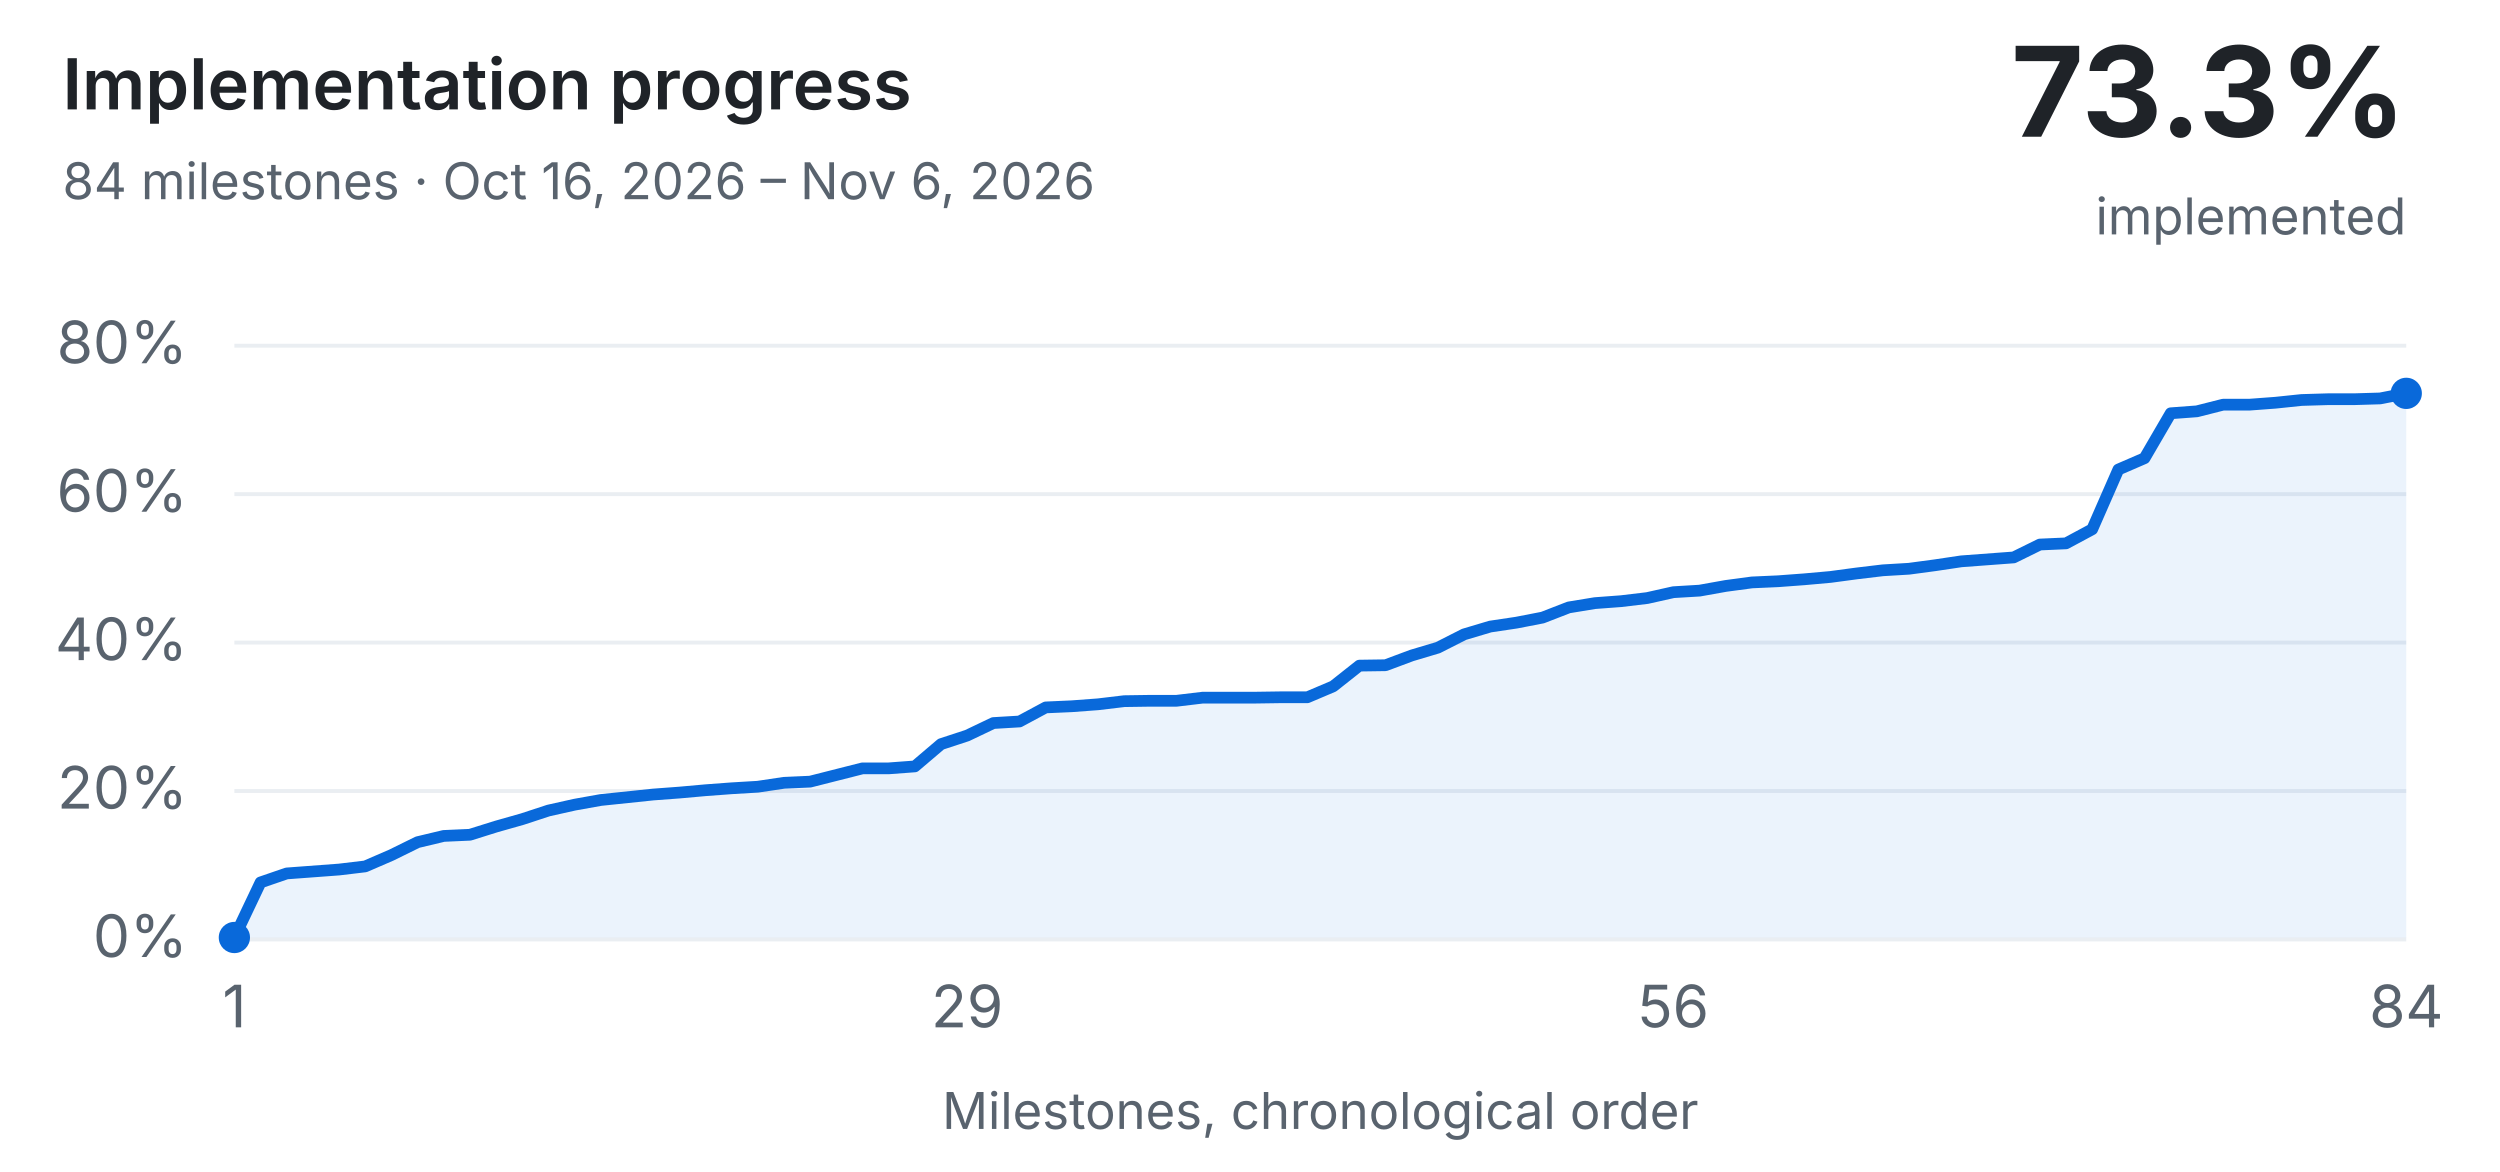
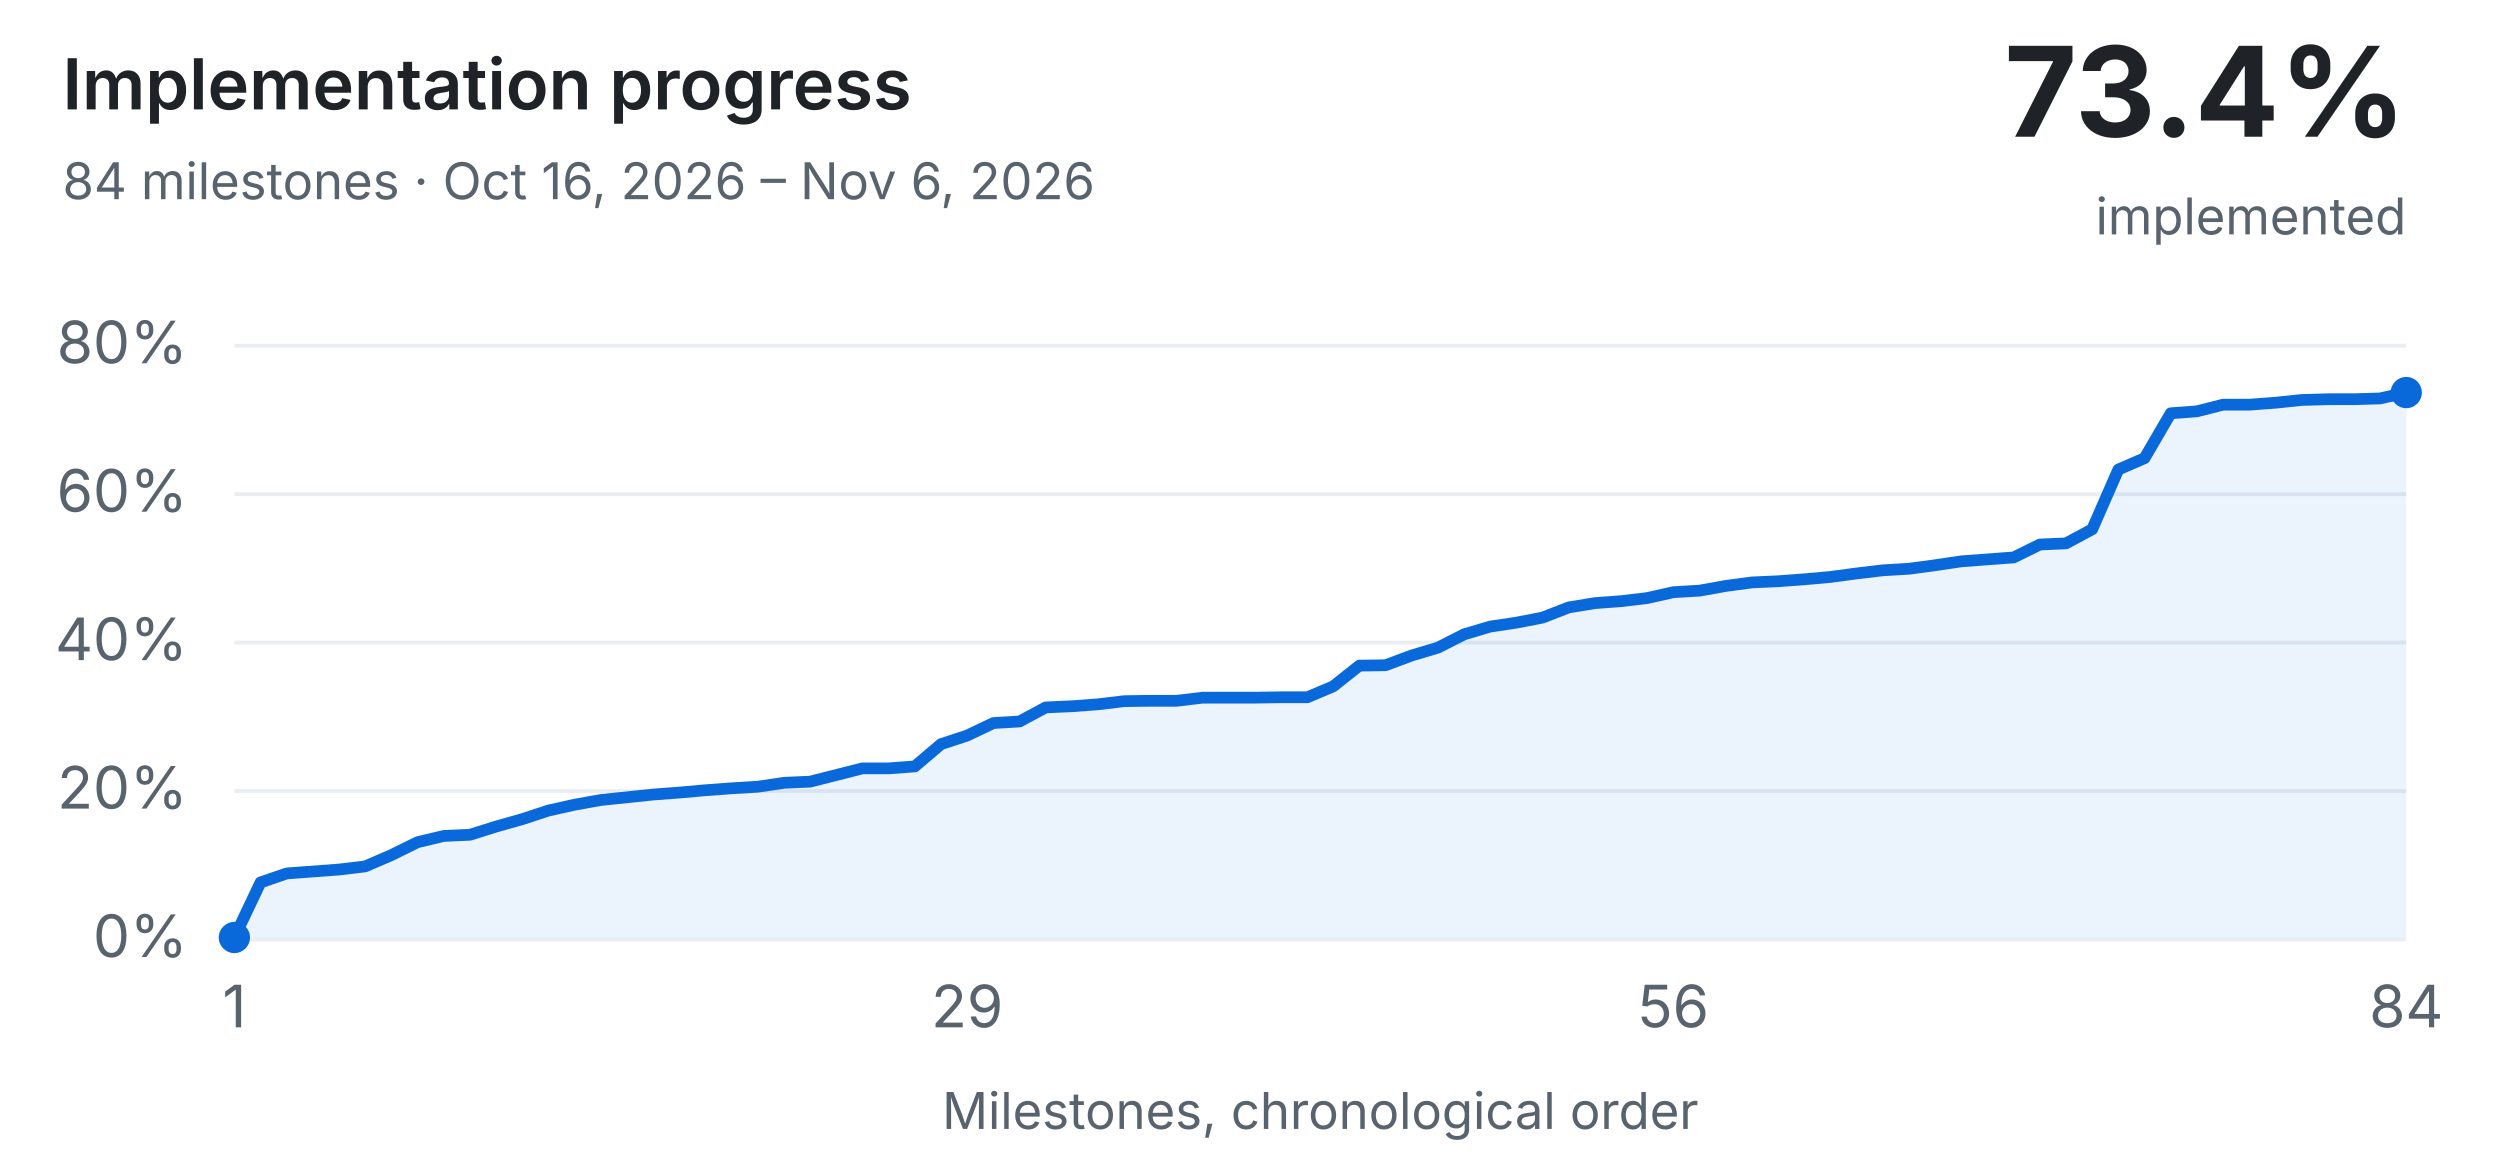
<svg xmlns="http://www.w3.org/2000/svg" width="640" height="300" viewBox="0 0 640 300" role="img" aria-labelledby="history-title history-description">
  <style>text{font:13px system-ui,-apple-system,Segoe UI,sans-serif;fill:#1f2328}.dim{fill:#59636e}.bg{fill:#eaeef2}.done{fill:#1a7f37}.part{fill:#d4a72c}.unchecked{fill:#0969da}@media (prefers-color-scheme:dark){text{fill:#e6edf3}.dim{fill:#9198a1}.bg{fill:#30363d}.done{fill:#3fb950}}</style>
  <style>
  .history-heading{font-size:18px;font-weight:600}
  .history-value{font-size:32px;font-weight:650}
  .history-axis{font-size:15px}
  .history-line{fill:none;stroke:#0969da;stroke-width:3;stroke-linecap:round;stroke-linejoin:round}
  .history-point,.history-area{fill:#0969da}
  .history-area{fill-opacity:.08}
  @media (prefers-color-scheme:dark){.history-line{stroke:#58a6ff}.history-point,.history-area{fill:#58a6ff}}
</style>
  <text class="history-heading" x="16" y="28">Implementation progress</text>
  <text class="dim" x="16" y="51">84 milestones · Oct 16, 2026 – Nov 6, 2026</text>
-   <text class="history-value" x="616" y="35" text-anchor="end">73.3%</text>
+   <text class="history-value" x="616" y="35" text-anchor="end">73.4%</text>
  <text class="dim" x="616" y="60" text-anchor="end">implemented</text>
  <rect class="bg" x="60" y="240.0" width="556" height="1" />
  <text class="dim history-axis" x="48" y="245.0" text-anchor="end">0%</text>
  <rect class="bg" x="60" y="202.0" width="556" height="1" />
  <text class="dim history-axis" x="48" y="207.0" text-anchor="end">20%</text>
  <rect class="bg" x="60" y="164.0" width="556" height="1" />
  <text class="dim history-axis" x="48" y="169.0" text-anchor="end">40%</text>
  <rect class="bg" x="60" y="126.0" width="556" height="1" />
  <text class="dim history-axis" x="48" y="131.0" text-anchor="end">60%</text>
  <rect class="bg" x="60" y="88.0" width="556" height="1" />
  <text class="dim history-axis" x="48" y="93.0" text-anchor="end">80%</text>
-   <polygon class="history-area" points="60.0,240 60.0,240.0 66.7,225.9 73.4,223.6 80.1,223.1 86.8,222.6 93.5,221.8 100.2,218.9 106.9,215.6 113.6,214.0 120.3,213.7 127.0,211.6 133.7,209.7 140.4,207.5 147.1,206.0 153.8,204.8 160.5,204.1 167.2,203.4 173.9,202.9 180.6,202.3 187.3,201.8 194.0,201.4 200.7,200.4 207.4,200.1 214.1,198.4 220.8,196.7 227.5,196.7 234.2,196.2 240.9,190.5 247.6,188.3 254.3,185.1 261.0,184.7 267.7,181.1 274.4,180.8 281.1,180.3 287.8,179.5 294.5,179.4 301.2,179.4 307.9,178.6 314.6,178.6 321.3,178.6 328.0,178.5 334.7,178.5 341.3,175.7 348.0,170.4 354.7,170.3 361.4,167.8 368.1,165.8 374.8,162.4 381.5,160.4 388.2,159.4 394.9,158.1 401.6,155.5 408.3,154.4 415.0,153.9 421.7,153.1 428.4,151.6 435.1,151.2 441.8,150.0 448.5,149.1 455.2,148.8 461.9,148.3 468.6,147.7 475.3,146.8 482.0,146.0 488.7,145.6 495.4,144.7 502.1,143.7 508.8,143.2 515.5,142.7 522.2,139.4 528.9,139.1 535.6,135.5 542.3,120.2 549.0,117.3 555.7,105.8 562.4,105.3 569.1,103.6 575.8,103.6 582.5,103.1 589.2,102.4 595.9,102.2 602.6,102.2 609.3,102.0 616.0,100.7 616.0,240" />
-   <polyline class="history-line" points="60.0,240.0 66.7,225.9 73.4,223.6 80.1,223.1 86.8,222.6 93.5,221.8 100.2,218.9 106.9,215.6 113.6,214.0 120.3,213.7 127.0,211.6 133.7,209.7 140.4,207.5 147.1,206.0 153.8,204.8 160.5,204.1 167.2,203.4 173.9,202.9 180.6,202.3 187.3,201.8 194.0,201.4 200.7,200.4 207.4,200.1 214.1,198.4 220.8,196.7 227.5,196.7 234.2,196.2 240.9,190.5 247.6,188.3 254.3,185.1 261.0,184.7 267.7,181.1 274.4,180.8 281.1,180.3 287.8,179.5 294.5,179.4 301.2,179.4 307.9,178.6 314.6,178.6 321.3,178.6 328.0,178.5 334.7,178.5 341.3,175.7 348.0,170.4 354.7,170.3 361.4,167.8 368.1,165.8 374.8,162.4 381.5,160.4 388.2,159.4 394.9,158.1 401.6,155.5 408.3,154.4 415.0,153.9 421.7,153.1 428.4,151.6 435.1,151.2 441.8,150.0 448.5,149.1 455.2,148.8 461.9,148.3 468.6,147.7 475.3,146.8 482.0,146.0 488.7,145.6 495.4,144.7 502.1,143.7 508.8,143.2 515.5,142.7 522.2,139.4 528.9,139.1 535.6,135.5 542.3,120.2 549.0,117.3 555.7,105.8 562.4,105.3 569.1,103.6 575.8,103.6 582.5,103.1 589.2,102.4 595.9,102.2 602.6,102.2 609.3,102.0 616.0,100.7" />
+   <polygon class="history-area" points="60.0,240 60.0,240.0 66.7,225.9 73.4,223.6 80.1,223.1 86.8,222.6 93.5,221.8 100.2,218.9 106.9,215.6 113.6,214.0 120.3,213.7 127.0,211.6 133.7,209.7 140.4,207.5 147.1,206.0 153.8,204.8 160.5,204.1 167.2,203.4 173.9,202.9 180.6,202.3 187.3,201.8 194.0,201.4 200.7,200.4 207.4,200.1 214.1,198.4 220.8,196.7 227.5,196.7 234.2,196.2 240.9,190.5 247.6,188.3 254.3,185.1 261.0,184.7 267.7,181.1 274.4,180.8 281.1,180.3 287.8,179.5 294.5,179.4 301.2,179.4 307.9,178.6 314.6,178.6 321.3,178.6 328.0,178.5 334.7,178.5 341.3,175.7 348.0,170.4 354.7,170.3 361.4,167.8 368.1,165.8 374.8,162.4 381.5,160.4 388.2,159.4 394.9,158.1 401.6,155.5 408.3,154.4 415.0,153.9 421.7,153.1 428.4,151.6 435.1,151.2 441.8,150.0 448.5,149.1 455.2,148.8 461.9,148.3 468.6,147.7 475.3,146.8 482.0,146.0 488.7,145.6 495.4,144.7 502.1,143.7 508.8,143.2 515.5,142.7 522.2,139.4 528.9,139.1 535.6,135.5 542.3,120.2 549.0,117.3 555.7,105.8 562.4,105.3 569.1,103.6 575.8,103.6 582.5,103.1 589.2,102.4 595.9,102.2 602.6,102.2 609.3,102.0 616.0,100.5 616.0,240" />
+   <polyline class="history-line" points="60.0,240.0 66.7,225.9 73.4,223.6 80.1,223.1 86.8,222.6 93.5,221.8 100.2,218.9 106.9,215.6 113.6,214.0 120.3,213.7 127.0,211.6 133.7,209.7 140.4,207.5 147.1,206.0 153.8,204.8 160.5,204.1 167.2,203.4 173.9,202.9 180.6,202.3 187.3,201.8 194.0,201.4 200.7,200.4 207.4,200.1 214.1,198.4 220.8,196.7 227.5,196.7 234.2,196.2 240.9,190.5 247.6,188.3 254.3,185.1 261.0,184.7 267.7,181.1 274.4,180.8 281.1,180.3 287.8,179.5 294.5,179.4 301.2,179.4 307.9,178.6 314.6,178.6 321.3,178.6 328.0,178.5 334.7,178.5 341.3,175.7 348.0,170.4 354.7,170.3 361.4,167.8 368.1,165.8 374.8,162.4 381.5,160.4 388.2,159.4 394.9,158.1 401.6,155.5 408.3,154.4 415.0,153.9 421.7,153.1 428.4,151.6 435.1,151.2 441.8,150.0 448.5,149.1 455.2,148.8 461.9,148.3 468.6,147.7 475.3,146.8 482.0,146.0 488.7,145.6 495.4,144.7 502.1,143.7 508.8,143.2 515.5,142.7 522.2,139.4 528.9,139.1 535.6,135.5 542.3,120.2 549.0,117.3 555.7,105.8 562.4,105.3 569.1,103.6 575.8,103.6 582.5,103.1 589.2,102.4 595.9,102.2 602.6,102.2 609.3,102.0 616.0,100.5" />
  <circle class="history-point" cx="60.0" cy="240.0" r="4" />
  <circle fill="transparent" cx="66.7" cy="225.9" r="3" />
  <circle fill="transparent" cx="73.4" cy="223.6" r="3" />
  <circle fill="transparent" cx="80.1" cy="223.1" r="3" />
  <circle fill="transparent" cx="86.8" cy="222.6" r="3" />
  <circle fill="transparent" cx="93.5" cy="221.8" r="3" />
  <circle fill="transparent" cx="100.2" cy="218.9" r="3" />
  <circle fill="transparent" cx="106.9" cy="215.6" r="3" />
  <circle fill="transparent" cx="113.6" cy="214.0" r="3" />
  <circle fill="transparent" cx="120.3" cy="213.7" r="3" />
  <circle fill="transparent" cx="127.0" cy="211.6" r="3" />
  <circle fill="transparent" cx="133.7" cy="209.7" r="3" />
  <circle fill="transparent" cx="140.4" cy="207.5" r="3" />
  <circle fill="transparent" cx="147.1" cy="206.0" r="3" />
  <circle fill="transparent" cx="153.8" cy="204.8" r="3" />
  <circle fill="transparent" cx="160.5" cy="204.1" r="3" />
  <circle fill="transparent" cx="167.2" cy="203.4" r="3" />
  <circle fill="transparent" cx="173.9" cy="202.9" r="3" />
  <circle fill="transparent" cx="180.6" cy="202.3" r="3" />
  <circle fill="transparent" cx="187.3" cy="201.8" r="3" />
  <circle fill="transparent" cx="194.0" cy="201.4" r="3" />
  <circle fill="transparent" cx="200.7" cy="200.4" r="3" />
  <circle fill="transparent" cx="207.4" cy="200.1" r="3" />
  <circle fill="transparent" cx="214.1" cy="198.4" r="3" />
  <circle fill="transparent" cx="220.8" cy="196.7" r="3" />
  <circle fill="transparent" cx="227.5" cy="196.7" r="3" />
  <circle fill="transparent" cx="234.2" cy="196.2" r="3" />
  <circle fill="transparent" cx="240.9" cy="190.5" r="3" />
  <circle fill="transparent" cx="247.6" cy="188.3" r="3" />
  <circle fill="transparent" cx="254.3" cy="185.1" r="3" />
  <circle fill="transparent" cx="261.0" cy="184.7" r="3" />
  <circle fill="transparent" cx="267.7" cy="181.1" r="3" />
  <circle fill="transparent" cx="274.4" cy="180.8" r="3" />
  <circle fill="transparent" cx="281.1" cy="180.3" r="3" />
  <circle fill="transparent" cx="287.8" cy="179.5" r="3" />
  <circle fill="transparent" cx="294.5" cy="179.4" r="3" />
  <circle fill="transparent" cx="301.2" cy="179.4" r="3" />
  <circle fill="transparent" cx="307.9" cy="178.6" r="3" />
  <circle fill="transparent" cx="314.6" cy="178.6" r="3" />
  <circle fill="transparent" cx="321.3" cy="178.6" r="3" />
  <circle fill="transparent" cx="328.0" cy="178.5" r="3" />
  <circle fill="transparent" cx="334.7" cy="178.5" r="3" />
  <circle fill="transparent" cx="341.3" cy="175.7" r="3" />
  <circle fill="transparent" cx="348.0" cy="170.4" r="3" />
  <circle fill="transparent" cx="354.7" cy="170.3" r="3" />
  <circle fill="transparent" cx="361.4" cy="167.8" r="3" />
  <circle fill="transparent" cx="368.1" cy="165.8" r="3" />
  <circle fill="transparent" cx="374.8" cy="162.4" r="3" />
  <circle fill="transparent" cx="381.5" cy="160.4" r="3" />
  <circle fill="transparent" cx="388.2" cy="159.4" r="3" />
  <circle fill="transparent" cx="394.9" cy="158.1" r="3" />
  <circle fill="transparent" cx="401.6" cy="155.5" r="3" />
  <circle fill="transparent" cx="408.3" cy="154.4" r="3" />
  <circle fill="transparent" cx="415.0" cy="153.9" r="3" />
  <circle fill="transparent" cx="421.7" cy="153.1" r="3" />
  <circle fill="transparent" cx="428.4" cy="151.6" r="3" />
  <circle fill="transparent" cx="435.1" cy="151.2" r="3" />
  <circle fill="transparent" cx="441.8" cy="150.0" r="3" />
  <circle fill="transparent" cx="448.5" cy="149.1" r="3" />
  <circle fill="transparent" cx="455.2" cy="148.8" r="3" />
  <circle fill="transparent" cx="461.9" cy="148.3" r="3" />
  <circle fill="transparent" cx="468.6" cy="147.7" r="3" />
  <circle fill="transparent" cx="475.3" cy="146.8" r="3" />
  <circle fill="transparent" cx="482.0" cy="146.0" r="3" />
  <circle fill="transparent" cx="488.7" cy="145.6" r="3" />
  <circle fill="transparent" cx="495.4" cy="144.7" r="3" />
  <circle fill="transparent" cx="502.1" cy="143.7" r="3" />
  <circle fill="transparent" cx="508.8" cy="143.2" r="3" />
  <circle fill="transparent" cx="515.5" cy="142.7" r="3" />
  <circle fill="transparent" cx="522.2" cy="139.4" r="3" />
  <circle fill="transparent" cx="528.9" cy="139.1" r="3" />
  <circle fill="transparent" cx="535.6" cy="135.5" r="3" />
  <circle fill="transparent" cx="542.3" cy="120.2" r="3" />
  <circle fill="transparent" cx="549.0" cy="117.3" r="3" />
  <circle fill="transparent" cx="555.7" cy="105.8" r="3" />
  <circle fill="transparent" cx="562.4" cy="105.3" r="3" />
  <circle fill="transparent" cx="569.1" cy="103.6" r="3" />
  <circle fill="transparent" cx="575.8" cy="103.6" r="3" />
  <circle fill="transparent" cx="582.5" cy="103.1" r="3" />
  <circle fill="transparent" cx="589.2" cy="102.4" r="3" />
  <circle fill="transparent" cx="595.9" cy="102.2" r="3" />
  <circle fill="transparent" cx="602.6" cy="102.2" r="3" />
  <circle fill="transparent" cx="609.3" cy="102.0" r="3" />
-   <circle class="history-point" cx="616.0" cy="100.7" r="4" />
+   <circle class="history-point" cx="616.0" cy="100.5" r="4" />
  <text class="dim history-axis" x="60.0" y="263" text-anchor="middle">1</text>
  <text class="dim history-axis" x="247.6" y="263" text-anchor="middle">29</text>
  <text class="dim history-axis" x="428.4" y="263" text-anchor="middle">56</text>
  <text class="dim history-axis" x="616.0" y="263" text-anchor="middle">84</text>
  <text class="dim" x="338" y="289" text-anchor="middle">Milestones, chronological order</text>
</svg>
